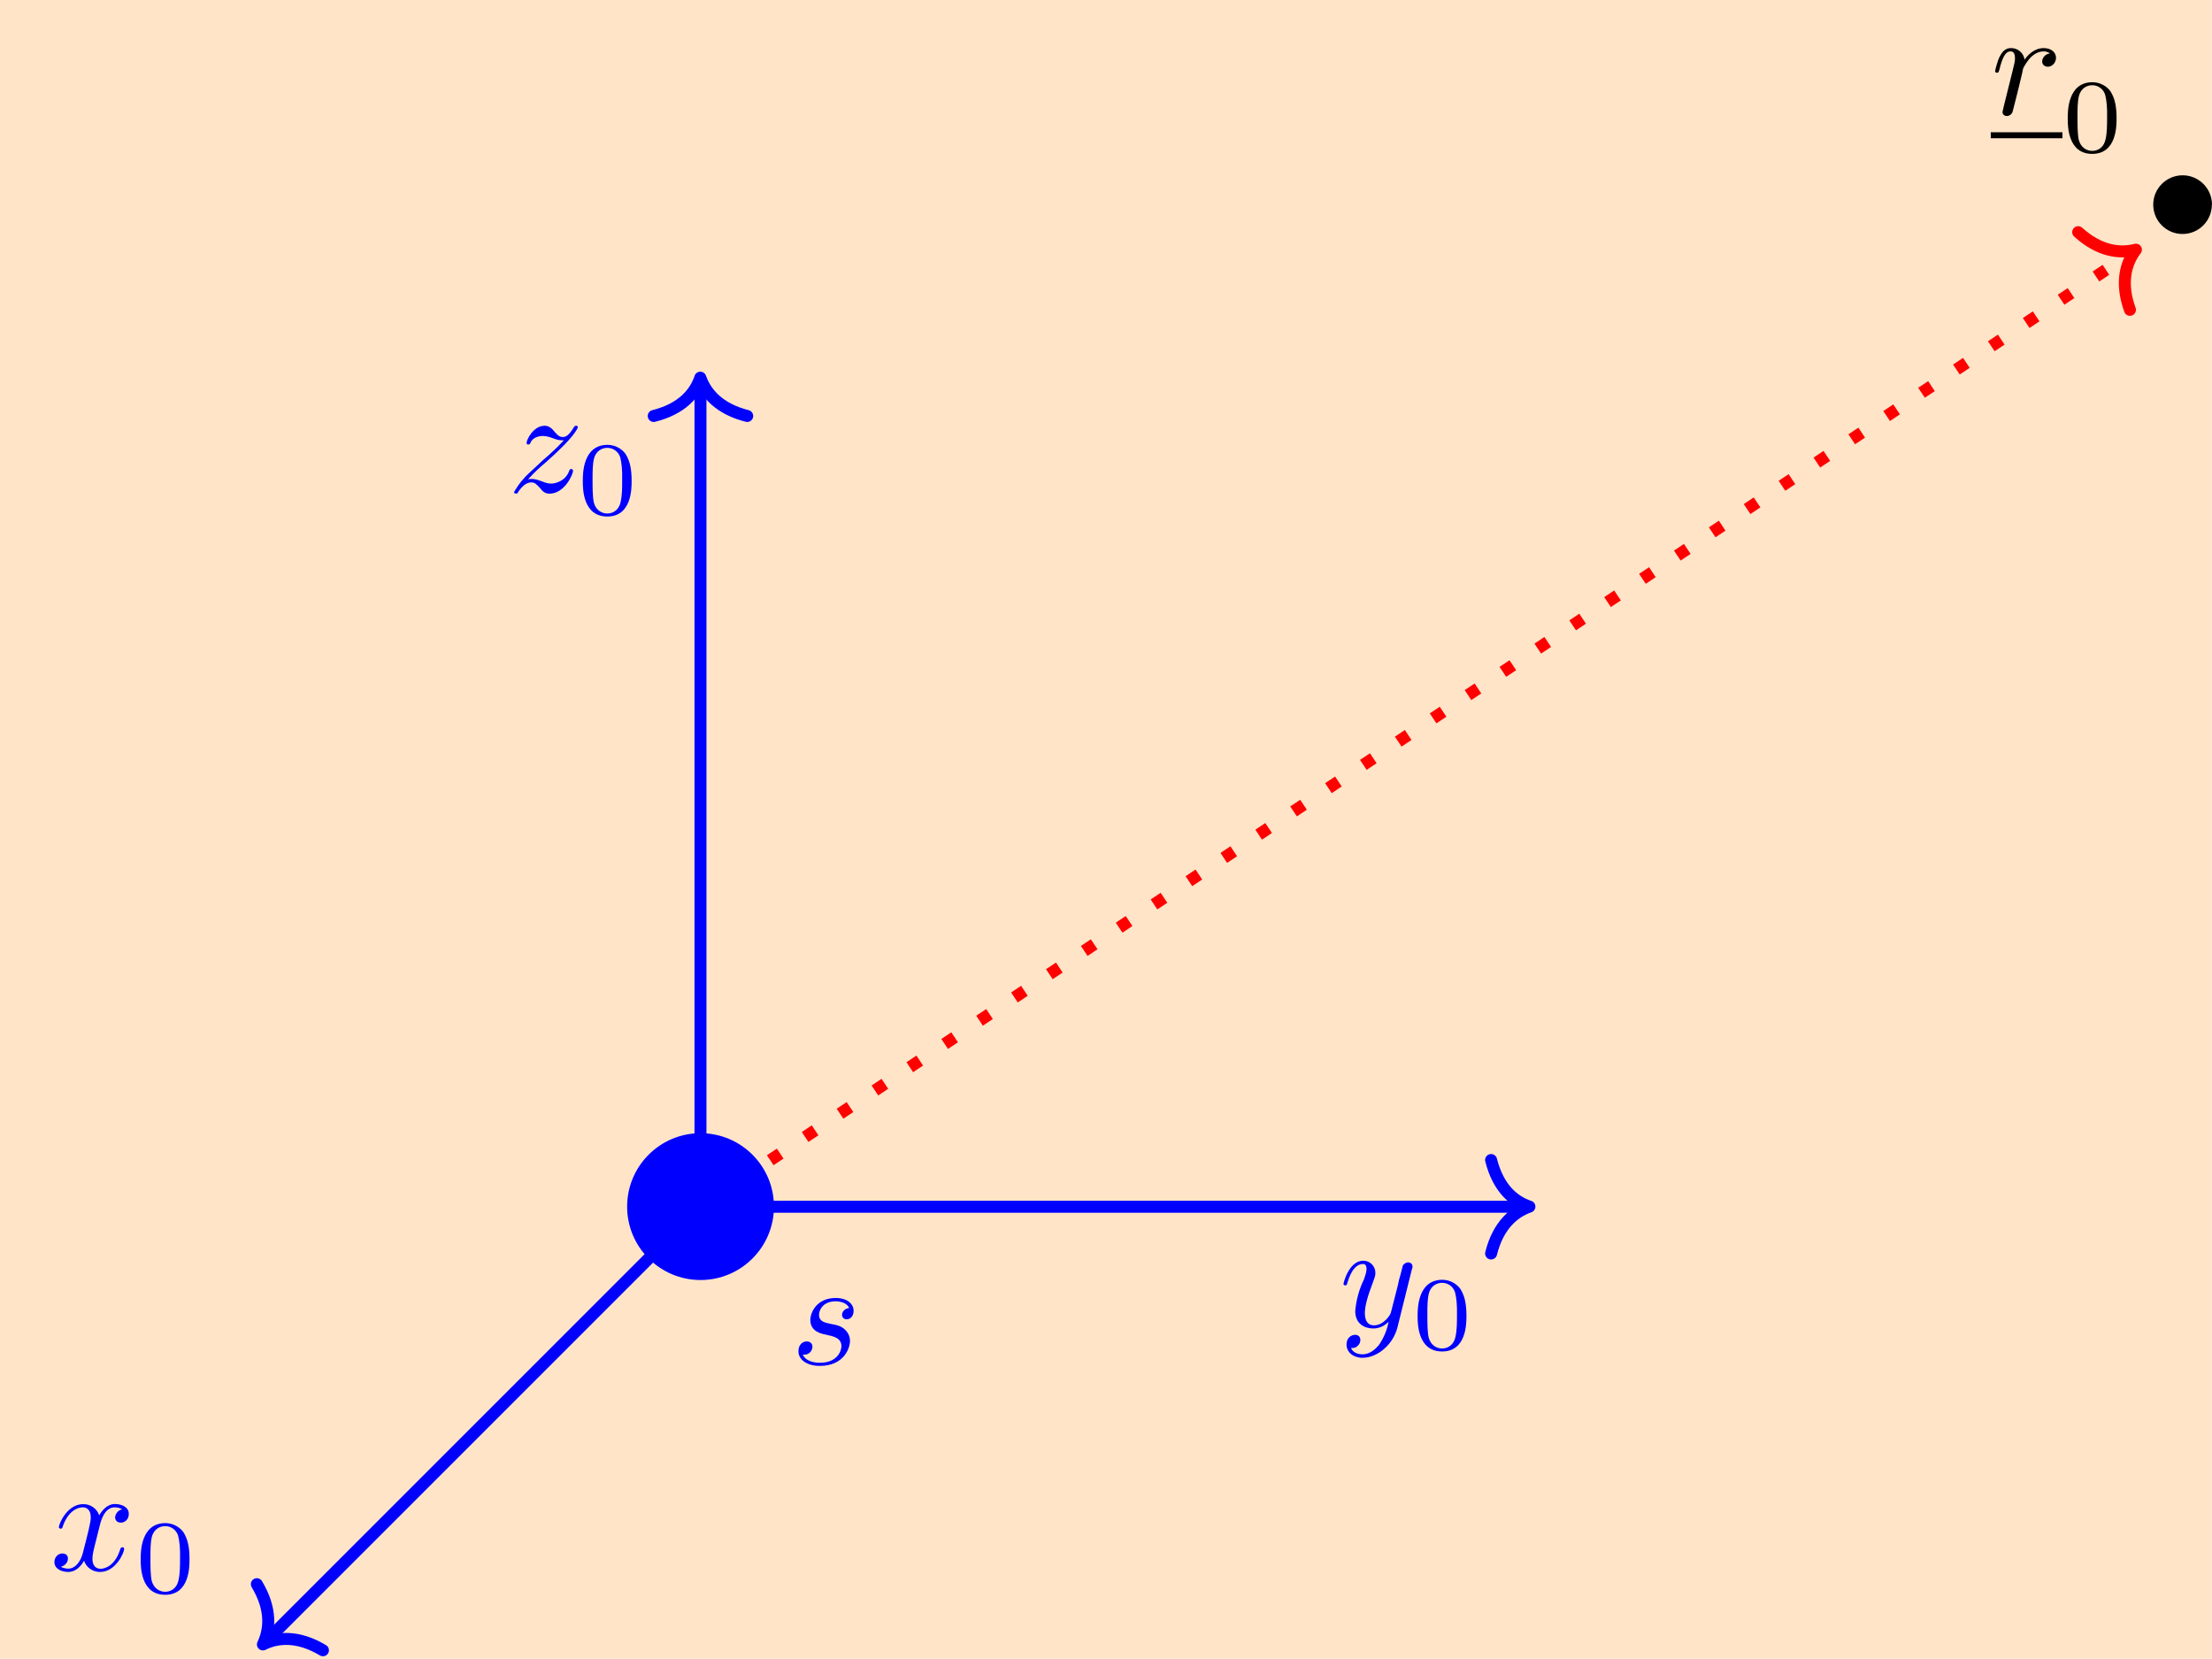
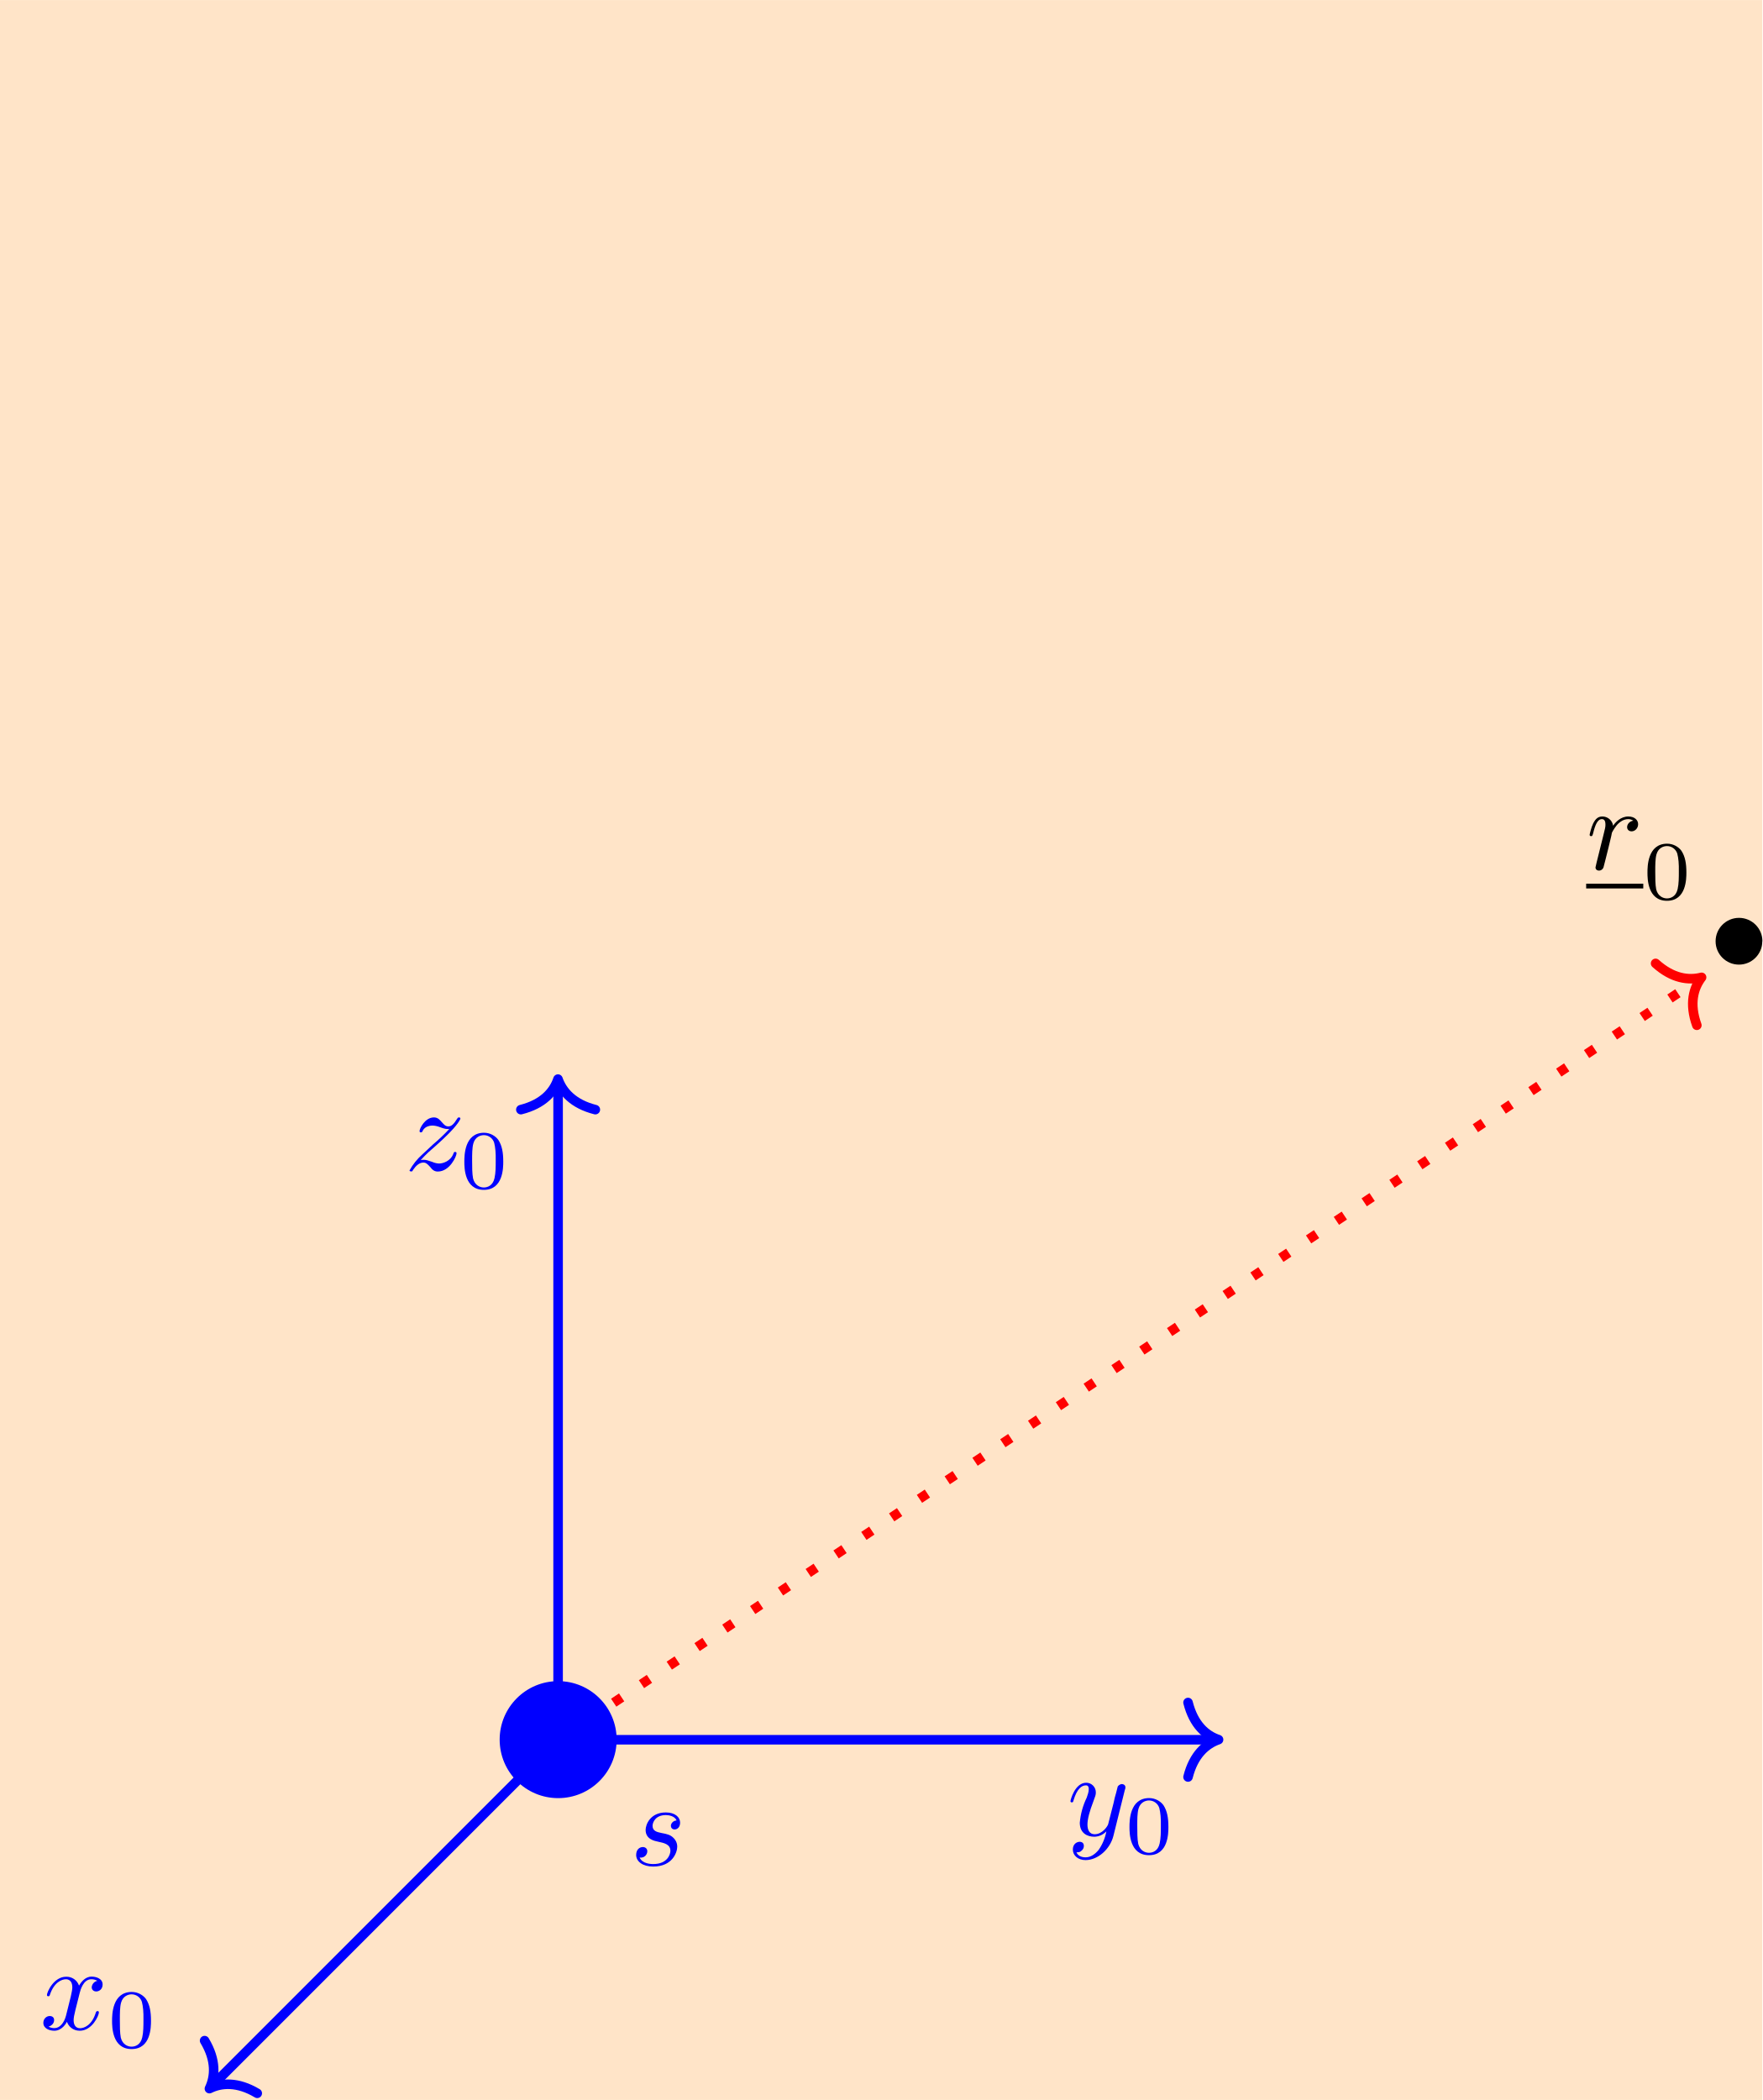
- <svg xmlns="http://www.w3.org/2000/svg" xmlns:xlink="http://www.w3.org/1999/xlink" width="196.25" height="147.17" viewBox="0 0 147.19 110.38">
+ <svg xmlns="http://www.w3.org/2000/svg" xmlns:xlink="http://www.w3.org/1999/xlink" width="196.25" height="233.82" viewBox="0 0 147.19 175.36">
  <defs>
    <symbol id="b" overflow="visible">
      <path d="M3.9-3.73c-.27.01-.48.23-.48.45 0 .14.1.3.31.3.22 0 .46-.18.46-.57C4.19-4 3.77-4.4 3-4.4c-1.31 0-1.69 1.02-1.69 1.46 0 .78.74.92 1.03.98.52.11 1.04.22 1.04.77 0 .25-.22 1.1-1.43 1.1-.14 0-.9 0-1.14-.54.4.05.64-.25.64-.53 0-.22-.17-.35-.37-.35-.27 0-.56.2-.56.66 0 .56.57.97 1.42.97 1.62 0 2.01-1.2 2.01-1.66 0-.36-.18-.6-.3-.72-.27-.28-.57-.34-1-.42-.37-.08-.76-.15-.76-.6 0-.29.24-.9 1.11-.9.25 0 .75.08.9.46m0 0" style="stroke:none" />
    </symbol>
    <symbol id="c" overflow="visible">
      <path d="M4.84-3.8c.05-.14.05-.15.05-.23 0-.17-.14-.27-.3-.27-.09 0-.25.07-.34.2l-.14.55q-.12.38-.2.8l-.46 1.8c-.03.14-.47.84-1.12.84-.5 0-.61-.44-.61-.81q0-.66.5-1.95c.15-.41.2-.52.2-.72a.8.8 0 0 0-.81-.82C.66-4.4.3-2.95.3-2.87c0 .1.1.1.1.1.12 0 .12-.03.16-.18.28-.94.67-1.24 1.02-1.24.08 0 .25 0 .25.32 0 .25-.11.51-.17.7a6 6 0 0 0-.58 2.1C1.08-.2 1.7.1 2.3.1q.58-.02 1-.45a4 4 0 0 1-.64 1.54c-.27.33-.64.63-1.1.63-.14 0-.6-.03-.76-.42.15 0 .3 0 .42-.13a.5.5 0 0 0 .2-.4c0-.32-.26-.35-.36-.35C.83.53.5.7.5 1.17c0 .5.44.88 1.06.88 1.02 0 2.05-.9 2.33-2.03Zm0 0" style="stroke:none" />
    </symbol>
    <symbol id="e" overflow="visible">
      <path d="M1.33-.83c.53-.58.83-.83 1.19-1.14 0 0 .6-.53.96-.89.96-.92 1.18-1.4 1.18-1.45 0-.1-.1-.1-.11-.1-.08 0-.1.02-.16.11-.3.49-.5.64-.73.64-.25 0-.36-.15-.52-.32-.19-.22-.36-.43-.69-.43-.75 0-1.2.93-1.2 1.14q0 .1.1.11c.1 0 .12-.04.15-.1.19-.47.77-.47.84-.47q.3.01.63.14c.4.15.51.15.76.15a16 16 0 0 1-1.37 1.3l-.9.84A5 5 0 0 0 .41.02C.42.1.53.1.55.1Q.64.13.7-.02c.24-.35.53-.62.86-.62.22 0 .33.1.58.37.16.22.34.38.63.38 1 0 1.57-1.27 1.57-1.53q0-.1-.12-.11c-.1 0-.11.06-.14.14-.24.64-.88.83-1.2.83Q2.59-.57 2.3-.7c-.35-.12-.5-.17-.7-.17-.02 0-.18 0-.27.03m0 0" style="stroke:none" />
    </symbol>
    <symbol id="h" overflow="visible">
      <path d="M3.33-3.02c.06-.25.3-1.17.98-1.17a1 1 0 0 1 .5.13.6.6 0 0 0-.47.54c0 .16.11.35.38.35.22 0 .53-.17.53-.58 0-.52-.58-.66-.92-.66-.58 0-.92.54-1.05.75A1.1 1.1 0 0 0 2.2-4.4C1.17-4.4.6-3.12.6-2.87c0 .1.1.1.12.1q.1 0 .12-.1c.35-1.07 1-1.32 1.35-1.32.19 0 .53.1.53.67 0 .32-.17.97-.53 2.38-.16.6-.52 1.03-.96 1.03-.06 0-.28 0-.5-.12.25-.07.47-.27.47-.55 0-.27-.22-.34-.36-.34-.3 0-.54.25-.54.57 0 .46.48.66.92.66.67 0 1.03-.7 1.05-.75.12.36.48.75 1.07.75 1.04 0 1.6-1.28 1.6-1.53 0-.11-.08-.11-.11-.11-.1 0-.11.05-.14.1C4.36-.33 3.69-.1 3.37-.1c-.39 0-.54-.31-.54-.66 0-.21.04-.43.15-.87Zm0 0" style="stroke:none" />
    </symbol>
    <symbol id="k" overflow="visible">
      <path d="m.88-.6-.1.44c0 .18.14.27.3.27.12 0 .3-.08.37-.28.02-.03.35-1.4.4-1.58.07-.33.26-1.02.3-1.3.05-.12.33-.6.57-.8.08-.07.37-.34.8-.34.26 0 .4.13.42.13-.3.04-.52.28-.52.54 0 .16.11.35.38.35.26 0 .54-.24.54-.6 0-.34-.3-.64-.82-.64-.64 0-1.08.49-1.27.77a.9.9 0 0 0-.92-.77c-.46 0-.64.4-.74.57-.17.34-.3.93-.3.96 0 .11.1.11.12.11.1 0 .1-.01.17-.23.17-.7.37-1.19.73-1.19.16 0 .3.08.3.46 0 .21-.03.32-.16.84Zm0 0" style="stroke:none" />
    </symbol>
    <symbol id="d" overflow="visible">
      <path d="M3.6-2.22c0-.76-.1-1.33-.41-1.81-.22-.31-.66-.6-1.2-.6C.35-4.62.35-2.71.35-2.21S.36.14 1.98.14C3.6.14 3.6-1.72 3.6-2.22M1.97-.06c-.32 0-.75-.19-.89-.75C1-1.21 1-1.8 1-2.31c0-.52 0-1.05.1-1.42.15-.55.59-.7.88-.7a.9.9 0 0 1 .86.63q.15.57.13 1.49c0 .51 0 1.03-.1 1.47-.14.64-.6.78-.89.78m0 0" style="stroke:none" />
    </symbol>
    <clipPath id="a">
-       <path d="M0 0h147.18v110.38H0Zm0 0" />
+       <path d="M0 0h147.18v175.36H0Zm0 0" />
    </clipPath>
    <clipPath id="f">
-       <path d="M6 69h52v41.38H6Zm0 0" />
+       <path d="M6 134h52v41.36H6Zm0 0" />
    </clipPath>
    <clipPath id="g">
-       <path d="M16 105h6v5.38h-6Zm0 0" />
+       <path d="M16 170h6v5.36h-6Zm0 0" />
    </clipPath>
    <clipPath id="i">
-       <path d="M35 5h112.18v87H35Zm0 0" />
+       <path d="M35 70h112.18v87H35Zm0 0" />
    </clipPath>
    <clipPath id="j">
-       <path d="M143 11h4.18v5H143Zm0 0" />
+       <path d="M143 76h4.18v5H143Zm0 0" />
    </clipPath>
  </defs>
  <g clip-path="url(#a)">
-     <path d="M0 110.38h147.18V0H0Zm0 0" style="stroke:none;fill-rule:nonzero;fill:#ffe4c8;fill-opacity:1" />
+     <path d="M0 175.36h147.18V0H0Zm0 0" style="stroke:none;fill-rule:nonzero;fill:#ffe4c8;fill-opacity:1" />
  </g>
-   <use xlink:href="#b" x="52.61" y="90.77" style="fill:#00f;fill-opacity:1" />
-   <path d="M0 0h54.76" style="fill:none;stroke-width:.797;stroke-linecap:butt;stroke-linejoin:miter;stroke:#00f;stroke-opacity:1;stroke-miterlimit:10" transform="matrix(1 0 0 -1 46.61 80.3)" />
-   <path d="M-2.55 3.11C-2.08 1.24-1.05.36 0 .01c-1.05-.37-2.08-1.25-2.55-3.12" style="fill:none;stroke-width:.797;stroke-linecap:round;stroke-linejoin:round;stroke:#00f;stroke-opacity:1;stroke-miterlimit:10" transform="matrix(1 0 0 -1 101.77 80.3)" />
-   <use xlink:href="#c" x="89.1" y="88.3" style="fill:#00f;fill-opacity:1" />
-   <use xlink:href="#d" x="93.98" y="89.79" style="fill:#00f;fill-opacity:1" />
-   <path d="M0 0v54.76" style="fill:none;stroke-width:.797;stroke-linecap:butt;stroke-linejoin:miter;stroke:#00f;stroke-opacity:1;stroke-miterlimit:10" transform="matrix(1 0 0 -1 46.61 80.3)" />
-   <path d="M-2.55 3.11C-2.08 1.24-1.05.36 0 .01c-1.05-.37-2.08-1.26-2.55-3.12" style="fill:none;stroke-width:.797;stroke-linecap:round;stroke-linejoin:round;stroke:#00f;stroke-opacity:1;stroke-miterlimit:10" transform="matrix(0 -1 -1 0 46.61 25.13)" />
-   <use xlink:href="#e" x="33.79" y="32.74" style="fill:#00f;fill-opacity:1" />
-   <use xlink:href="#d" x="38.43" y="34.23" style="fill:#00f;fill-opacity:1" />
+   <use xlink:href="#b" x="52.61" y="155.75" style="fill:#00f;fill-opacity:1" />
+   <path d="M0 0h54.76" style="fill:none;stroke-width:.797;stroke-linecap:butt;stroke-linejoin:miter;stroke:#00f;stroke-opacity:1;stroke-miterlimit:10" transform="matrix(1 0 0 -1 46.61 145.28)" />
+   <path d="M-2.55 3.11C-2.08 1.24-1.05.36 0 .01c-1.05-.37-2.08-1.25-2.55-3.12" style="fill:none;stroke-width:.797;stroke-linecap:round;stroke-linejoin:round;stroke:#00f;stroke-opacity:1;stroke-miterlimit:10" transform="matrix(1 0 0 -1 101.77 145.28)" />
+   <use xlink:href="#c" x="89.1" y="153.28" style="fill:#00f;fill-opacity:1" />
+   <use xlink:href="#d" x="93.98" y="154.78" style="fill:#00f;fill-opacity:1" />
+   <path d="M0 0v54.76" style="fill:none;stroke-width:.797;stroke-linecap:butt;stroke-linejoin:miter;stroke:#00f;stroke-opacity:1;stroke-miterlimit:10" transform="matrix(1 0 0 -1 46.61 145.28)" />
+   <path d="M-2.55 3.11C-2.08 1.24-1.05.36 0 .01c-1.05-.37-2.08-1.26-2.55-3.12" style="fill:none;stroke-width:.797;stroke-linecap:round;stroke-linejoin:round;stroke:#00f;stroke-opacity:1;stroke-miterlimit:10" transform="matrix(0 -1 -1 0 46.61 90.11)" />
+   <use xlink:href="#e" x="33.79" y="97.72" style="fill:#00f;fill-opacity:1" />
+   <use xlink:href="#d" x="38.43" y="99.22" style="fill:#00f;fill-opacity:1" />
  <g clip-path="url(#f)">
-     <path d="m0 0-28.85-28.85" style="fill:none;stroke-width:.797;stroke-linecap:butt;stroke-linejoin:miter;stroke:#00f;stroke-opacity:1;stroke-miterlimit:10" transform="matrix(1 0 0 -1 46.61 80.3)" />
+     <path d="m0 0-28.85-28.85" style="fill:none;stroke-width:.797;stroke-linecap:butt;stroke-linejoin:miter;stroke:#00f;stroke-opacity:1;stroke-miterlimit:10" transform="matrix(1 0 0 -1 46.61 145.28)" />
  </g>
  <g clip-path="url(#g)">
-     <path d="M-2.55 3.11C-2.08 1.25-1.05.36 0 .01c-1.05-.37-2.08-1.25-2.55-3.12" style="fill:none;stroke-width:.797;stroke-linecap:round;stroke-linejoin:round;stroke:#00f;stroke-opacity:1;stroke-miterlimit:10" transform="rotate(-45 140.82 33.6)scale(-1 1)" />
+     <path d="M-2.55 3.11C-2.08 1.25-1.05.36 0 .01c-1.05-.37-2.08-1.25-2.55-3.12" style="fill:none;stroke-width:.797;stroke-linecap:round;stroke-linejoin:round;stroke:#00f;stroke-opacity:1;stroke-miterlimit:10" transform="rotate(-45 219.27 66.1)scale(-1 1)" />
  </g>
-   <use xlink:href="#h" x="3.32" y="104.49" style="fill:#00f;fill-opacity:1" />
-   <use xlink:href="#d" x="9.01" y="105.98" style="fill:#00f;fill-opacity:1" />
+   <use xlink:href="#h" x="3.32" y="169.47" style="fill:#00f;fill-opacity:1" />
+   <use xlink:href="#d" x="9.01" y="170.97" style="fill:#00f;fill-opacity:1" />
  <g clip-path="url(#i)">
-     <path d="m0 0 95.18 63.45" style="fill:none;stroke-width:.797;stroke-linecap:butt;stroke-linejoin:miter;stroke:red;stroke-opacity:1;stroke-dasharray:.797,1.993;stroke-miterlimit:10" transform="matrix(1 0 0 -1 46.61 80.3)" />
+     <path d="m0 0 95.18 63.45" style="fill:none;stroke-width:.797;stroke-linecap:butt;stroke-linejoin:miter;stroke:red;stroke-opacity:1;stroke-dasharray:.797,1.993;stroke-miterlimit:10" transform="matrix(1 0 0 -1 46.61 145.28)" />
  </g>
-   <path d="M-2.55 3.1C-2.08 1.25-1.05.37 0 0c-1.05-.36-2.09-1.24-2.55-3.11" style="fill:none;stroke-width:.797;stroke-linecap:round;stroke-linejoin:round;stroke:red;stroke-opacity:1;stroke-miterlimit:10" transform="rotate(-33.69 98.5 -226.4)scale(.99996 -.99996)" />
-   <path d="M51.5 80.29a4.88 4.88 0 1 0-9.77 0 4.88 4.88 0 0 0 9.77 0m0 0" style="stroke:none;fill-rule:nonzero;fill:#00f;fill-opacity:1" />
+   <path d="M-2.55 3.1C-2.08 1.25-1.05.37 0 0c-1.05-.36-2.09-1.24-2.55-3.11" style="fill:none;stroke-width:.797;stroke-linecap:round;stroke-linejoin:round;stroke:red;stroke-opacity:1;stroke-miterlimit:10" transform="rotate(146.31 58.7 62.32)scale(-.99996 .99996)" />
+   <path d="M51.5 145.27a4.88 4.88 0 1 0-9.77 0 4.88 4.88 0 0 0 9.77 0m0 0" style="stroke:none;fill-rule:nonzero;fill:#00f;fill-opacity:1" />
  <g clip-path="url(#j)">
-     <path d="M147.19 13.62a1.95 1.95 0 1 0-3.91 0 1.95 1.95 0 0 0 3.9 0m0 0" style="stroke:none;fill-rule:nonzero;fill:#000;fill-opacity:1" />
+     <path d="M147.19 78.6a1.95 1.95 0 1 0-3.91 0 1.95 1.95 0 0 0 3.9 0m0 0" style="stroke:none;fill-rule:nonzero;fill:#000;fill-opacity:1" />
  </g>
-   <use xlink:href="#k" x="132.47" y="7.61" style="fill:#000;fill-opacity:1" />
-   <path d="M0 0h4.77" style="fill:none;stroke-width:.398;stroke-linecap:butt;stroke-linejoin:miter;stroke:#000;stroke-opacity:1;stroke-miterlimit:10" transform="matrix(1 0 0 -1 132.47 9)" />
-   <use xlink:href="#d" x="137.24" y="10.1" style="fill:#000;fill-opacity:1" />
+   <use xlink:href="#k" x="132.47" y="72.59" style="fill:#000;fill-opacity:1" />
+   <path d="M0 0h4.77" style="fill:none;stroke-width:.398;stroke-linecap:butt;stroke-linejoin:miter;stroke:#000;stroke-opacity:1;stroke-miterlimit:10" transform="matrix(1 0 0 -1 132.47 73.99)" />
+   <use xlink:href="#d" x="137.24" y="75.08" style="fill:#000;fill-opacity:1" />
</svg>
